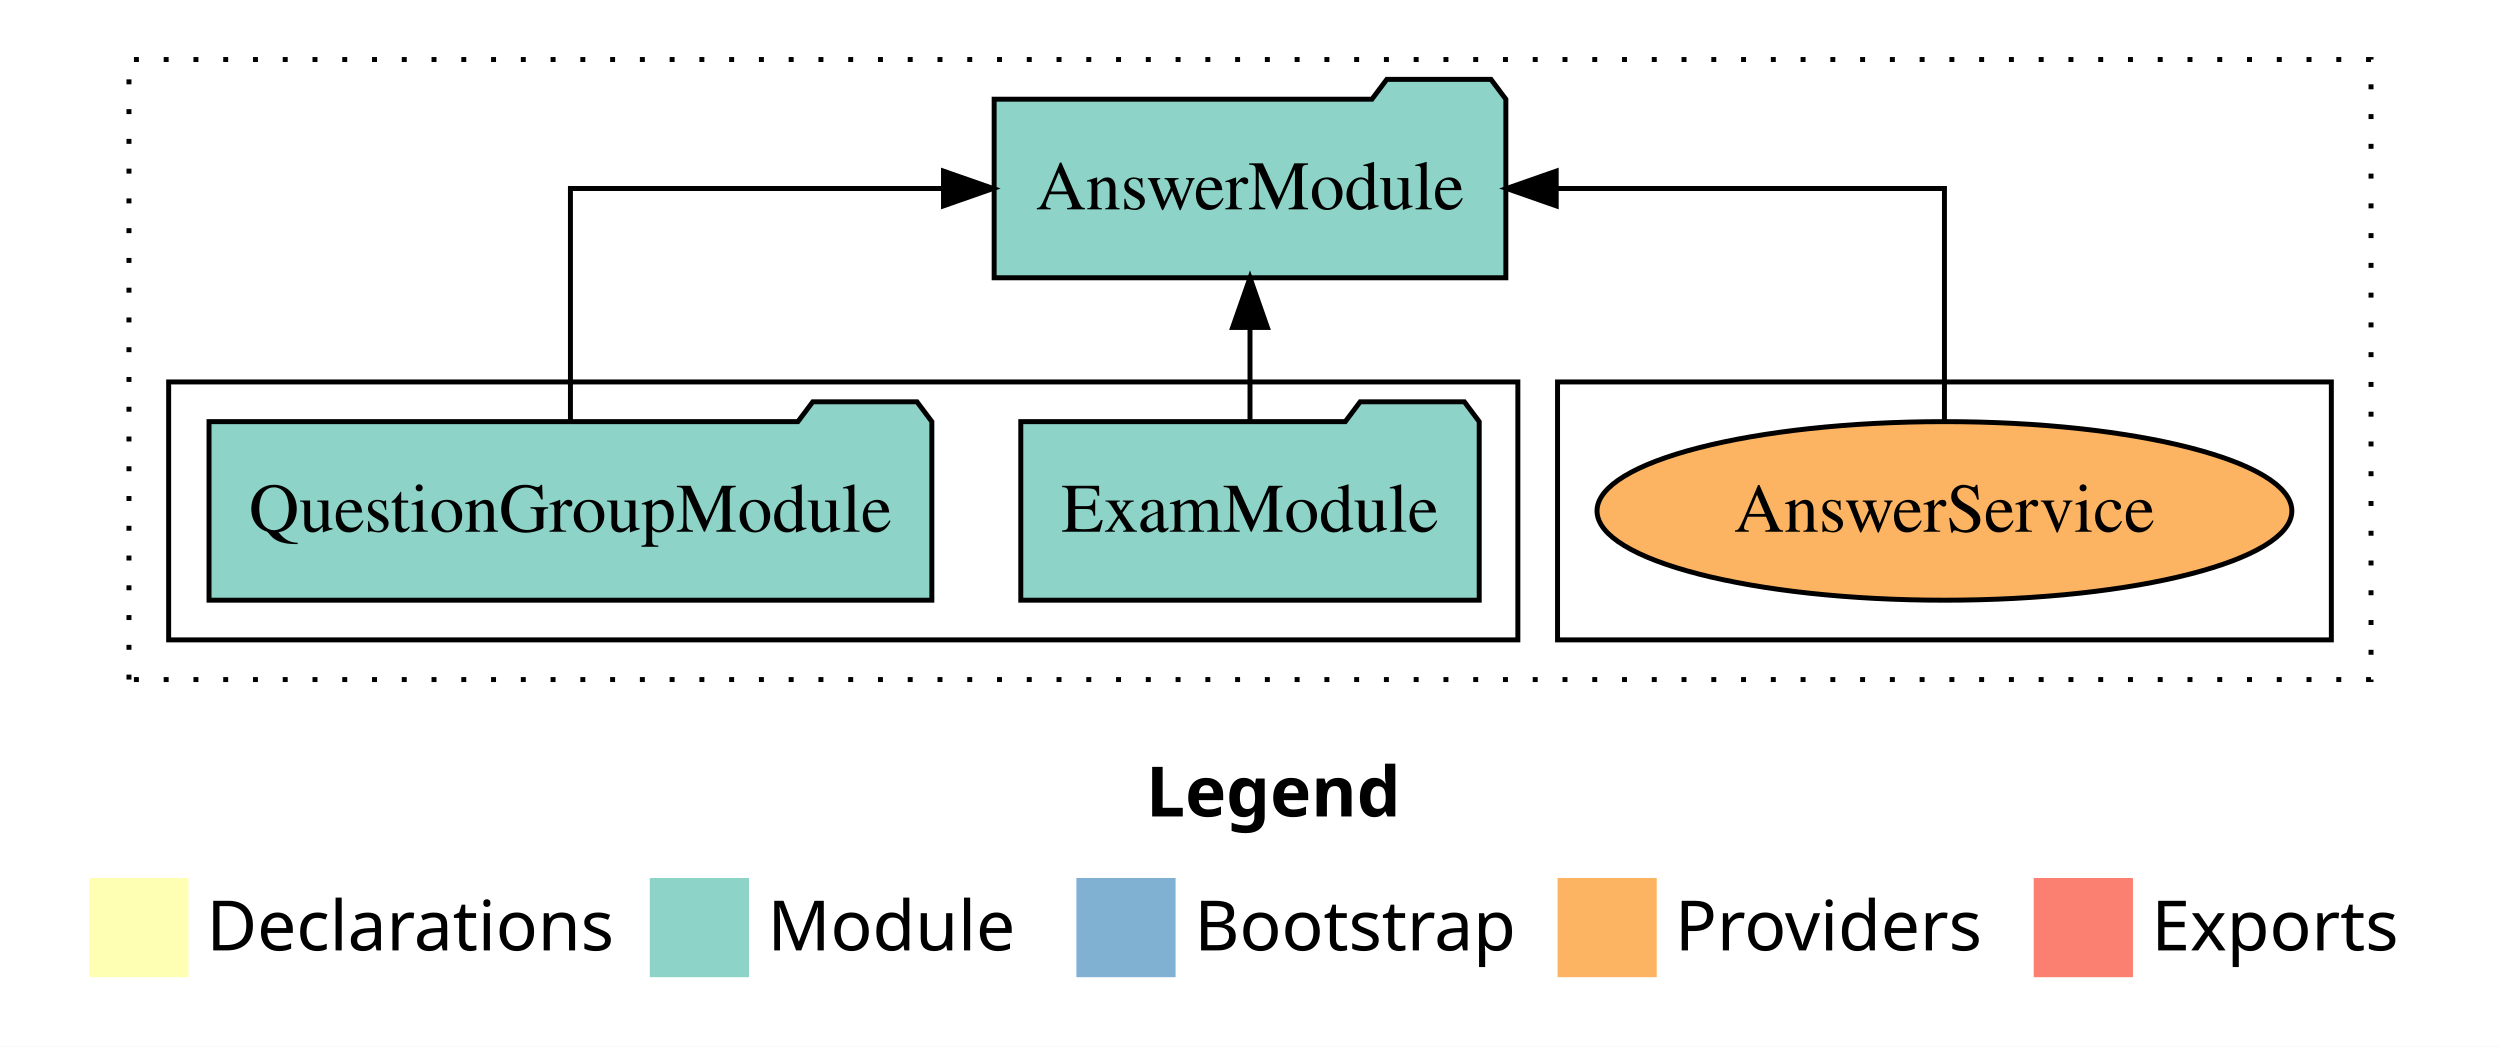
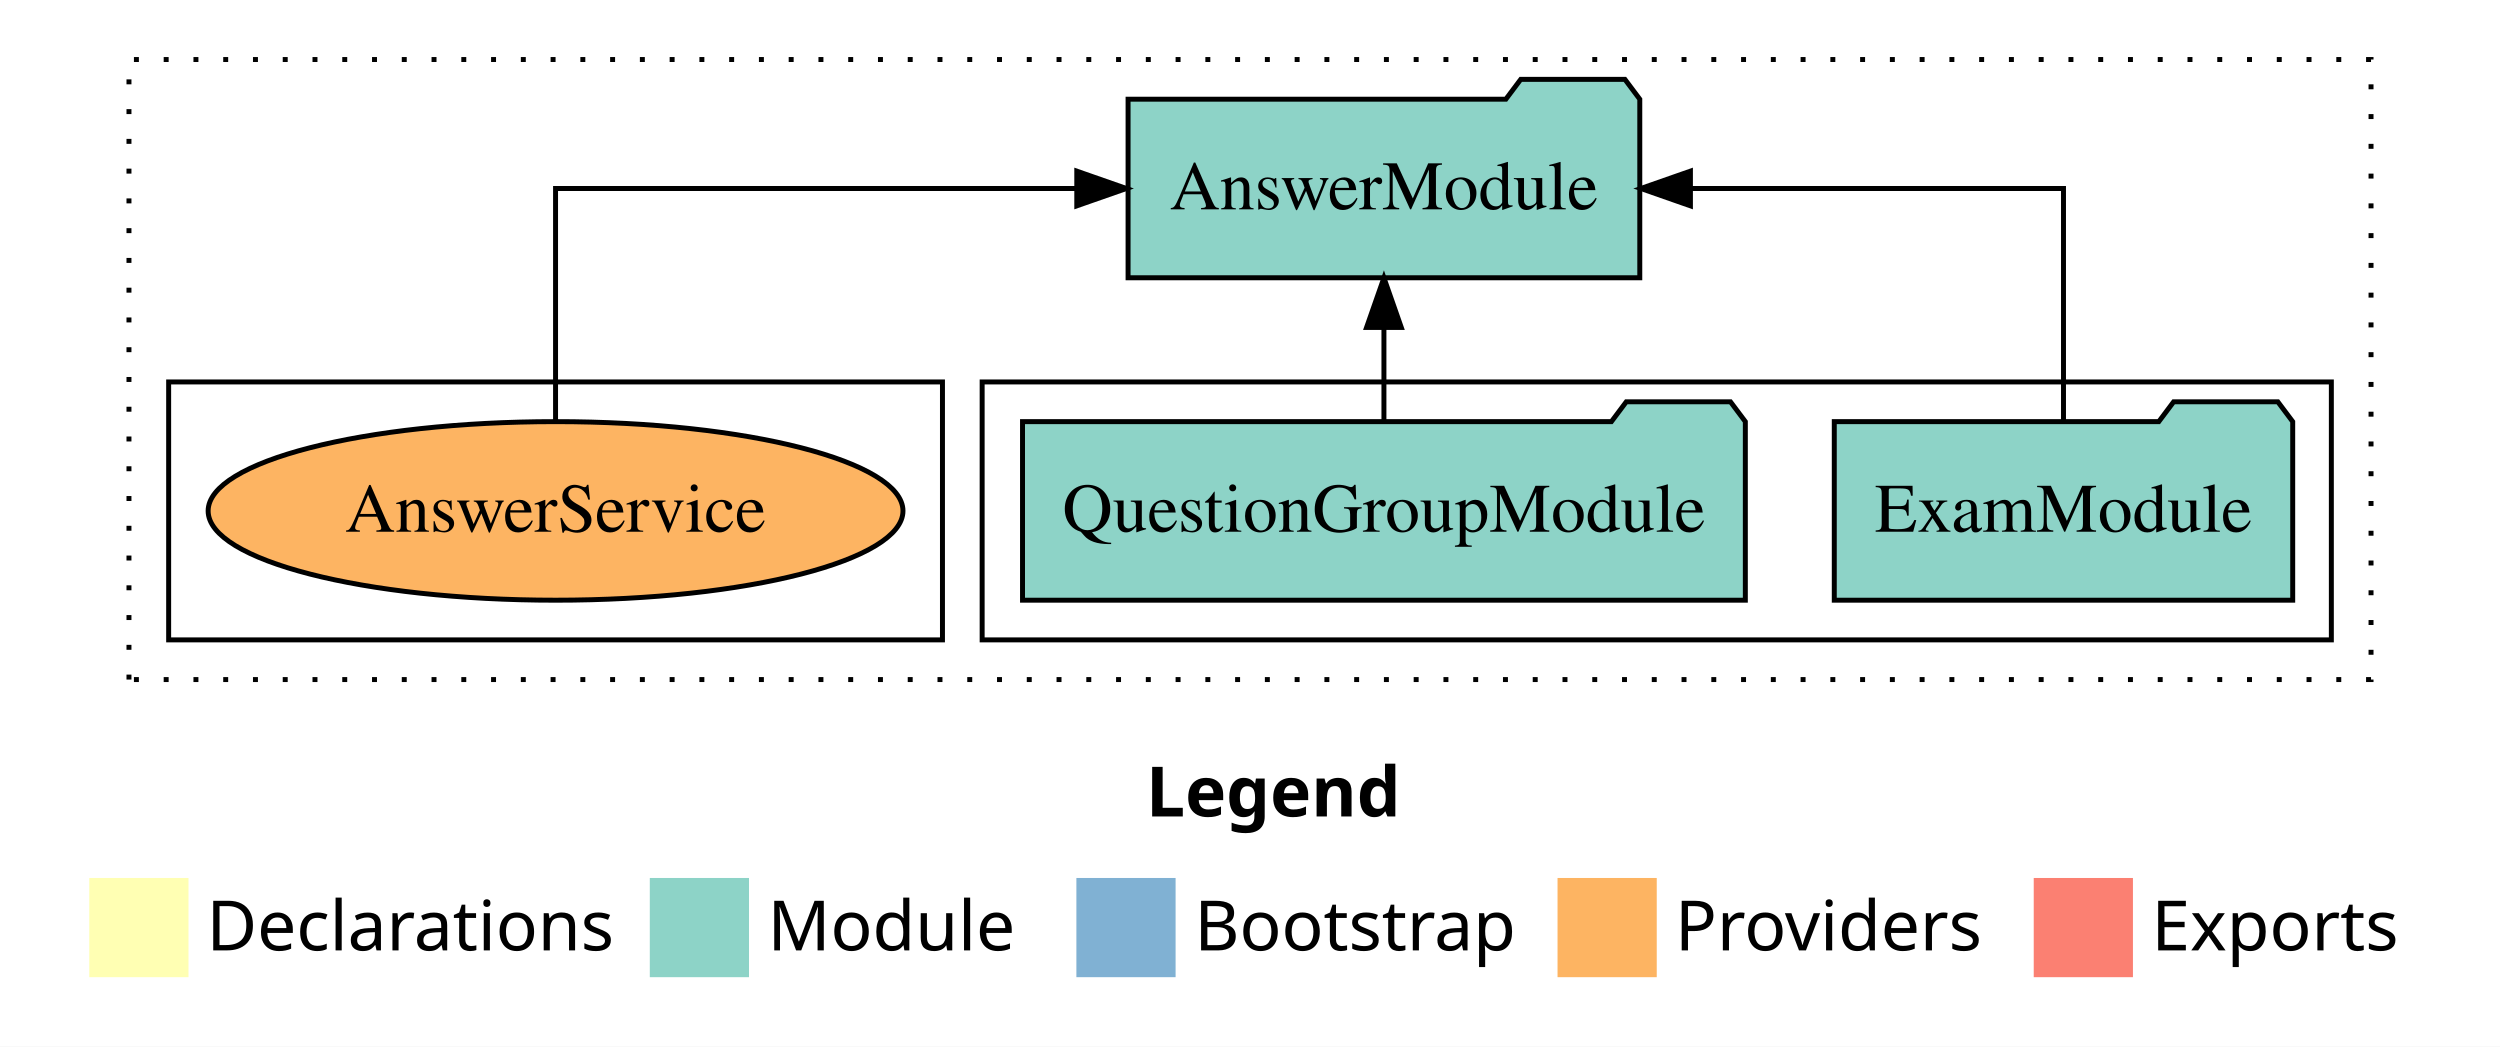
<svg xmlns="http://www.w3.org/2000/svg" width="504pt" height="211pt" viewBox="0.00 0.00 504.00 211.00">
  <g id="graph0" class="graph" transform="scale(1 1) rotate(0) translate(4 207)">
    <polygon fill="white" stroke="transparent" points="-4,4 -4,-207 500,-207 500,4 -4,4" />
    <text text-anchor="start" x="227.01" y="-42.4" font-family="sans-serif" font-weight="bold" font-size="14.00">Legend</text>
    <polygon fill="#ffffb3" stroke="transparent" points="14,-10 14,-30 34,-30 34,-10 14,-10" />
    <text text-anchor="start" x="37.63" y="-15.4" font-family="sans-serif" font-size="14.00">  Declarations</text>
    <polygon fill="#8dd3c7" stroke="transparent" points="127,-10 127,-30 147,-30 147,-10 127,-10" />
    <text text-anchor="start" x="150.73" y="-15.4" font-family="sans-serif" font-size="14.00">  Module</text>
    <polygon fill="#80b1d3" stroke="transparent" points="213,-10 213,-30 233,-30 233,-10 213,-10" />
    <text text-anchor="start" x="236.78" y="-15.4" font-family="sans-serif" font-size="14.00">  Bootstrap</text>
    <polygon fill="#fdb462" stroke="transparent" points="310,-10 310,-30 330,-30 330,-10 310,-10" />
    <text text-anchor="start" x="333.67" y="-15.4" font-family="sans-serif" font-size="14.00">  Providers</text>
    <polygon fill="#fb8072" stroke="transparent" points="406,-10 406,-30 426,-30 426,-10 406,-10" />
    <text text-anchor="start" x="429.73" y="-15.4" font-family="sans-serif" font-size="14.00">  Exports</text>
    <g id="clust1" class="cluster">
      <polygon fill="none" stroke="black" stroke-dasharray="1,5" points="22,-70 22,-195 474,-195 474,-70 22,-70" />
    </g>
+     <g id="clust3" class="cluster">
+       <polygon fill="none" stroke="black" points="194,-78 194,-130 466,-130 466,-78 194,-78" />
+     </g>
    <g id="clust6" class="cluster">
-       <polygon fill="none" stroke="black" points="310,-78 310,-130 466,-130 466,-78 310,-78" />
-     </g>
-     <g id="clust3" class="cluster">
-       <polygon fill="none" stroke="black" points="30,-78 30,-130 302,-130 302,-78 30,-78" />
+       <polygon fill="none" stroke="black" points="30,-78 30,-130 186,-130 186,-78 30,-78" />
    </g>
    <g id="node1" class="node">
-       <polygon fill="#8dd3c7" stroke="black" points="294.21,-122 291.21,-126 270.21,-126 267.21,-122 201.79,-122 201.79,-86 294.21,-86 294.21,-122" />
-       <text text-anchor="middle" x="248" y="-99.8" font-family="Times,serif" font-size="14.00">ExamModule</text>
+       <polygon fill="#8dd3c7" stroke="black" points="458.21,-122 455.21,-126 434.21,-126 431.21,-122 365.79,-122 365.79,-86 458.21,-86 458.21,-122" />
+       <text text-anchor="middle" x="412" y="-99.8" font-family="Times,serif" font-size="14.00">ExamModule</text>
    </g>
    <g id="node3" class="node">
-       <polygon fill="#8dd3c7" stroke="black" points="299.58,-187 296.58,-191 275.58,-191 272.58,-187 196.42,-187 196.42,-151 299.58,-151 299.58,-187" />
-       <text text-anchor="middle" x="248" y="-164.8" font-family="Times,serif" font-size="14.00">AnswerModule</text>
+       <polygon fill="#8dd3c7" stroke="black" points="326.58,-187 323.58,-191 302.58,-191 299.58,-187 223.42,-187 223.42,-151 326.58,-151 326.58,-187" />
+       <text text-anchor="middle" x="275" y="-164.8" font-family="Times,serif" font-size="14.00">AnswerModule</text>
    </g>
    <g id="edge1" class="edge">
-       <path fill="none" stroke="black" d="M248,-122.11C248,-122.11 248,-140.99 248,-140.99" />
-       <polygon fill="black" stroke="black" points="244.5,-140.99 248,-150.99 251.5,-140.99 244.5,-140.99" />
+       <path fill="none" stroke="black" d="M412,-122.11C412,-141.34 412,-169 412,-169 412,-169 336.79,-169 336.79,-169" />
+       <polygon fill="black" stroke="black" points="336.79,-165.5 326.79,-169 336.79,-172.5 336.79,-165.5" />
    </g>
    <g id="node2" class="node">
-       <polygon fill="#8dd3c7" stroke="black" points="183.86,-122 180.86,-126 159.86,-126 156.86,-122 38.14,-122 38.14,-86 183.86,-86 183.86,-122" />
-       <text text-anchor="middle" x="111" y="-99.8" font-family="Times,serif" font-size="14.00">QuestionGroupModule</text>
+       <polygon fill="#8dd3c7" stroke="black" points="347.86,-122 344.86,-126 323.86,-126 320.86,-122 202.14,-122 202.14,-86 347.86,-86 347.86,-122" />
+       <text text-anchor="middle" x="275" y="-99.8" font-family="Times,serif" font-size="14.00">QuestionGroupModule</text>
    </g>
    <g id="edge2" class="edge">
-       <path fill="none" stroke="black" d="M111,-122.11C111,-141.34 111,-169 111,-169 111,-169 186.21,-169 186.21,-169" />
-       <polygon fill="black" stroke="black" points="186.21,-172.5 196.21,-169 186.21,-165.5 186.21,-172.5" />
+       <path fill="none" stroke="black" d="M275,-122.11C275,-122.11 275,-140.99 275,-140.99" />
+       <polygon fill="black" stroke="black" points="271.5,-140.99 275,-150.99 278.5,-140.99 271.5,-140.99" />
    </g>
    <g id="node4" class="node">
-       <ellipse fill="#fdb462" stroke="black" cx="388" cy="-104" rx="70.04" ry="18" />
-       <text text-anchor="middle" x="388" y="-99.8" font-family="Times,serif" font-size="14.00">AnswerService</text>
+       <ellipse fill="#fdb462" stroke="black" cx="108" cy="-104" rx="70.04" ry="18" />
+       <text text-anchor="middle" x="108" y="-99.8" font-family="Times,serif" font-size="14.00">AnswerService</text>
    </g>
    <g id="edge3" class="edge">
-       <path fill="none" stroke="black" d="M388,-122.11C388,-141.34 388,-169 388,-169 388,-169 309.73,-169 309.73,-169" />
-       <polygon fill="black" stroke="black" points="309.73,-165.5 299.73,-169 309.73,-172.5 309.73,-165.5" />
+       <path fill="none" stroke="black" d="M108,-122.11C108,-141.34 108,-169 108,-169 108,-169 213.08,-169 213.08,-169" />
+       <polygon fill="black" stroke="black" points="213.08,-172.5 223.08,-169 213.08,-165.5 213.08,-172.5" />
    </g>
  </g>
</svg>
